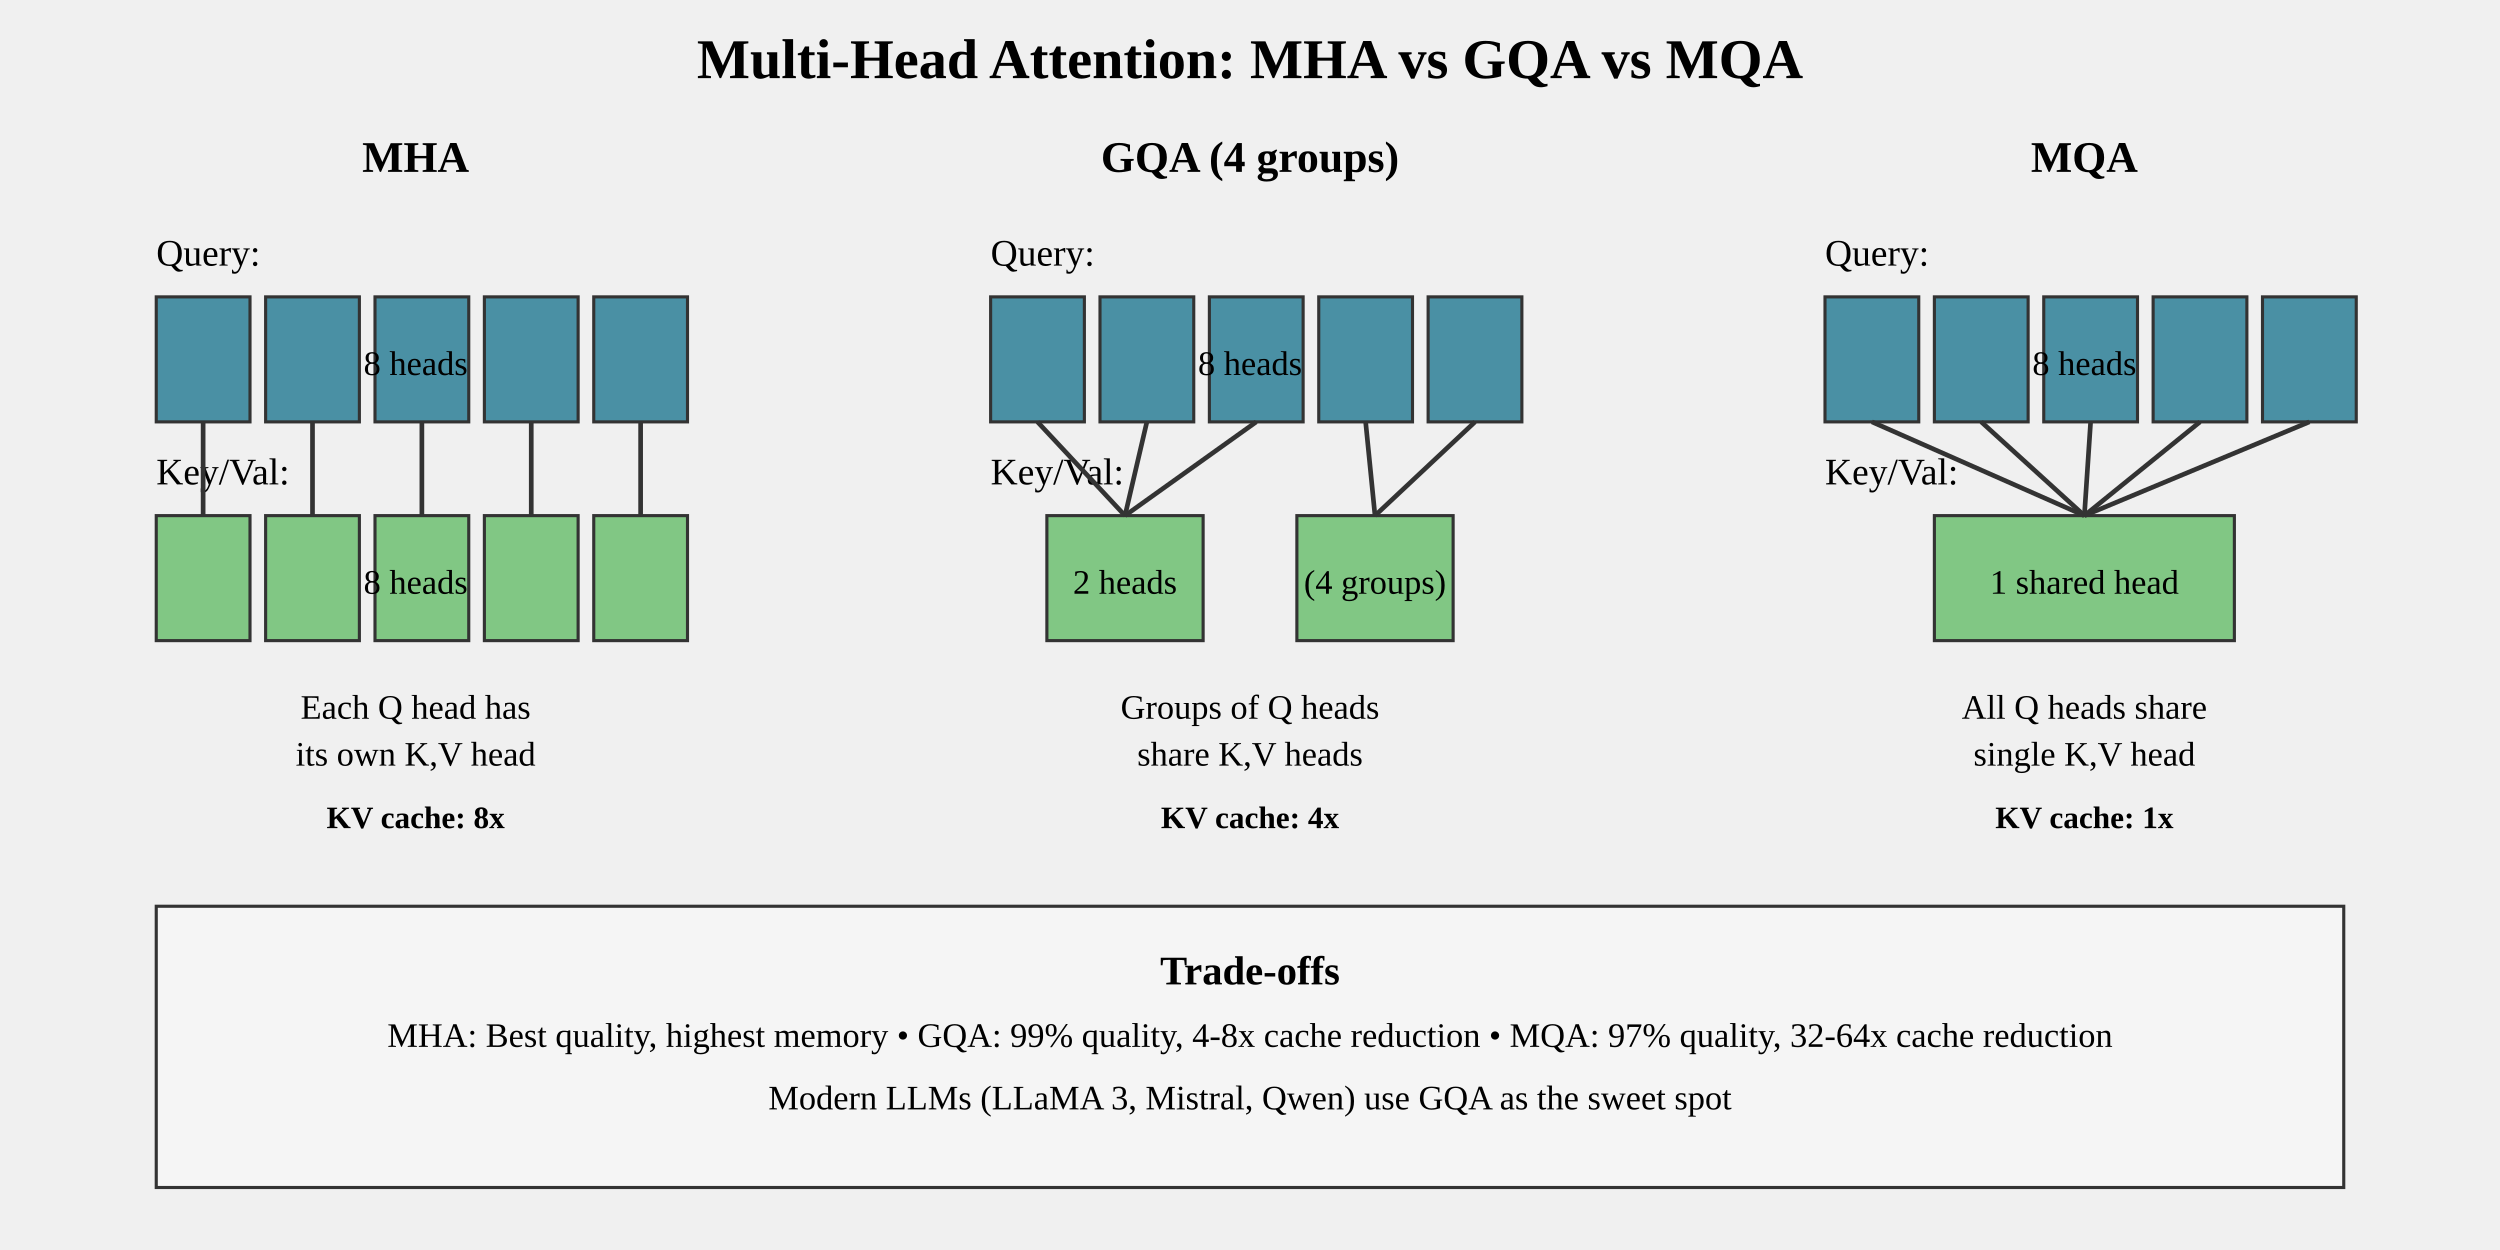
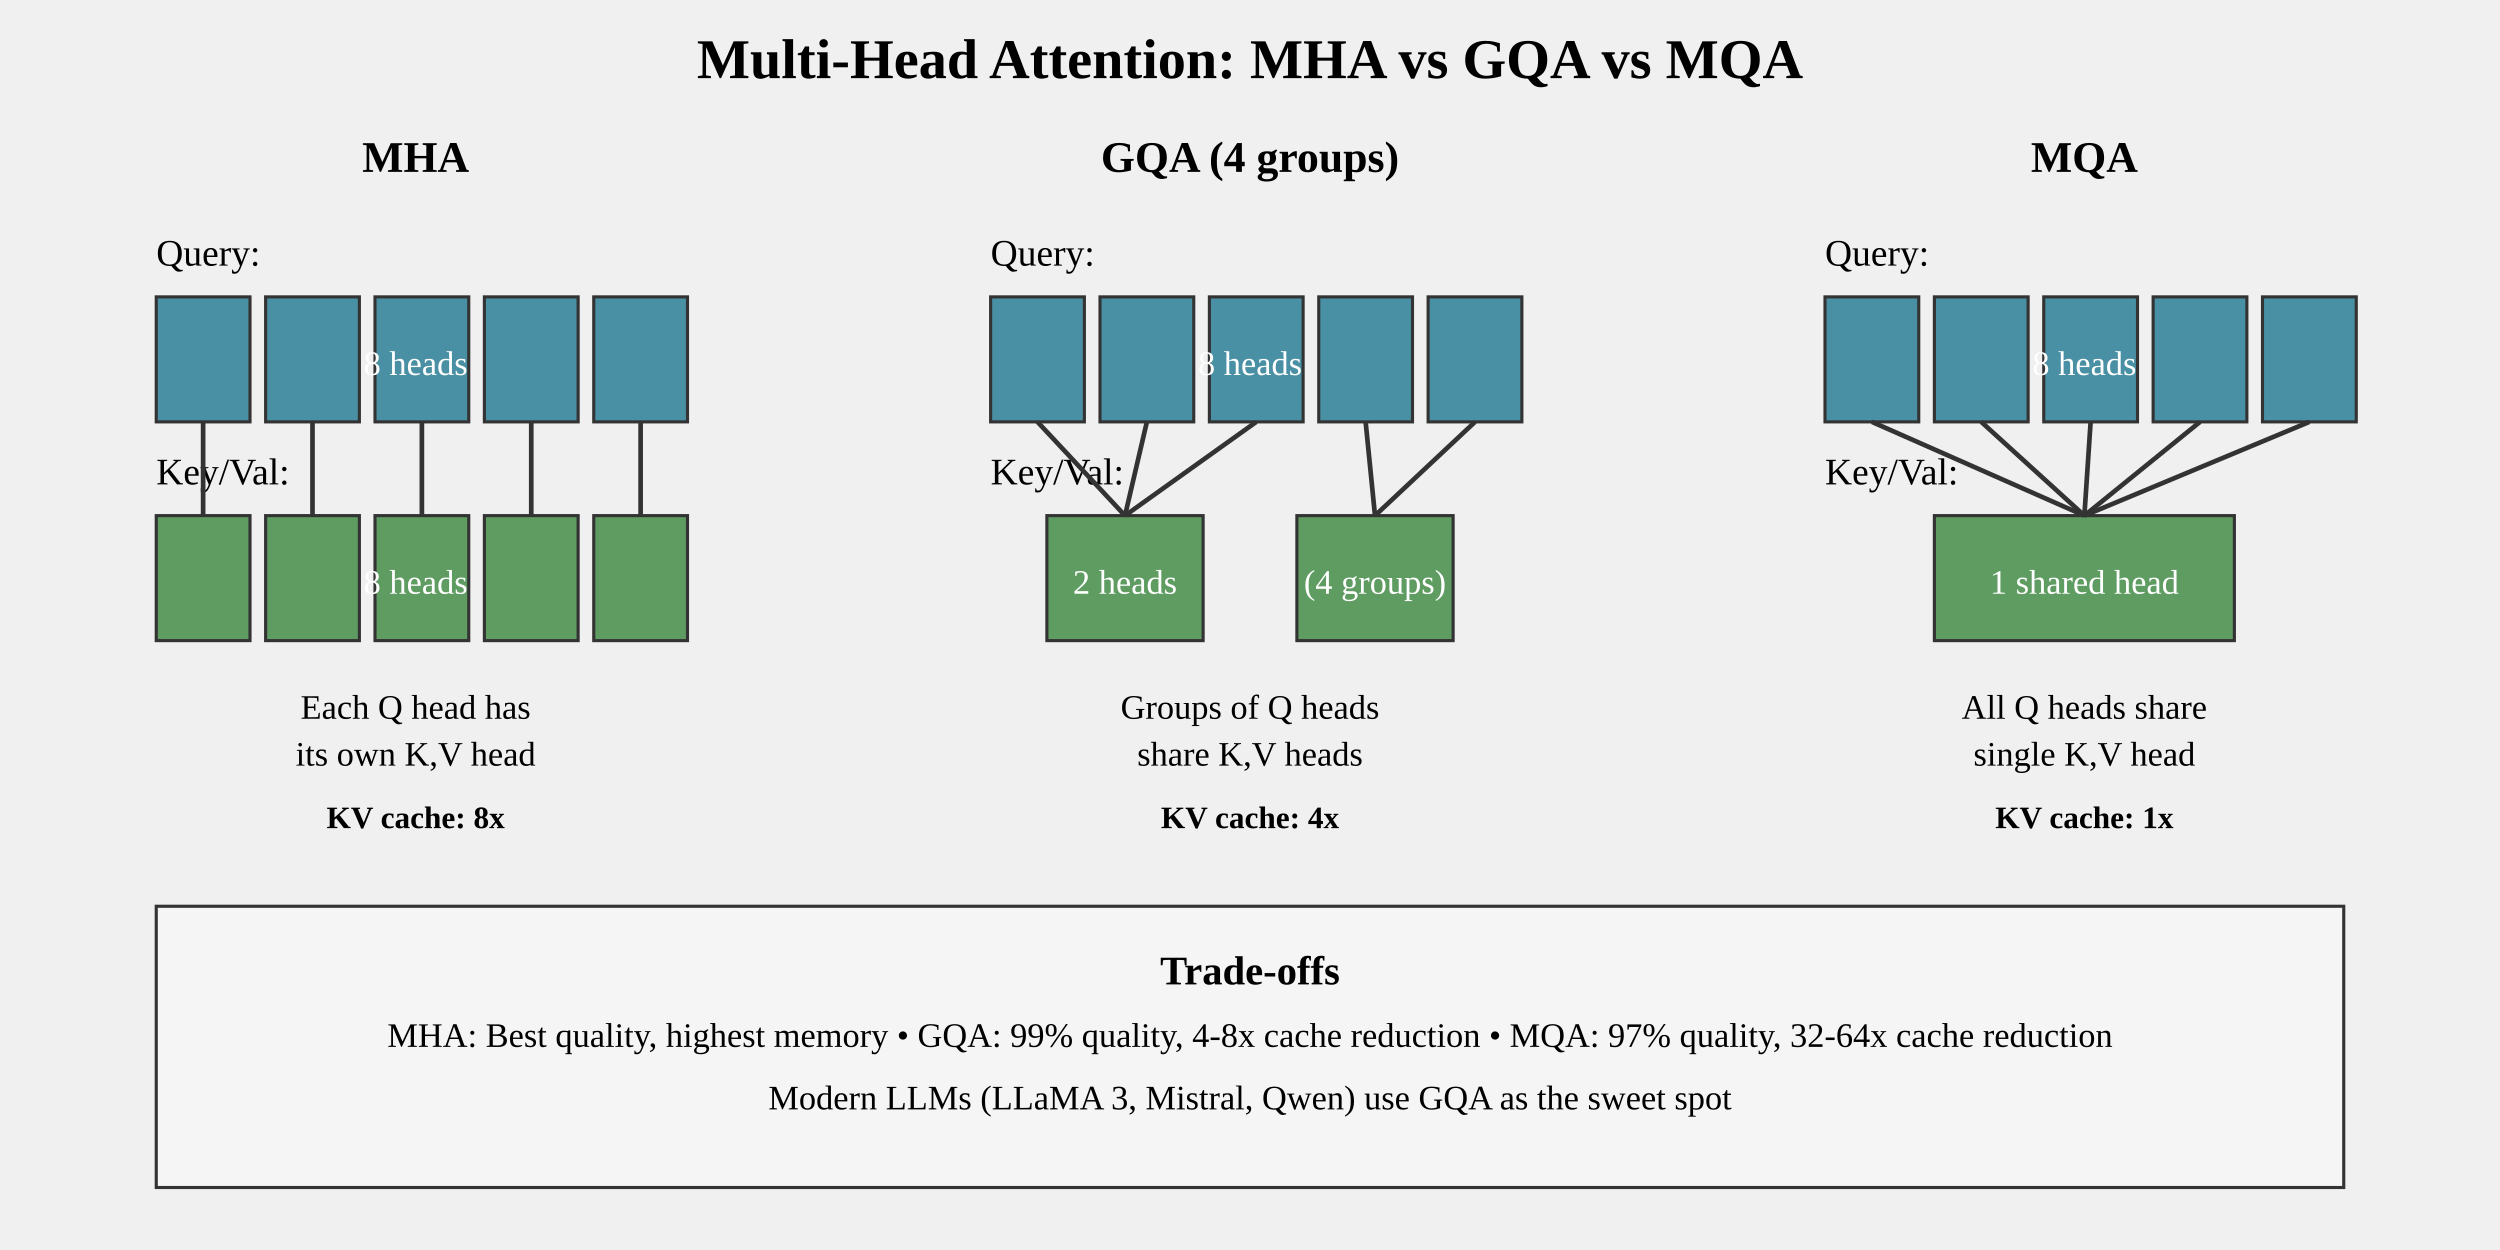
<svg xmlns="http://www.w3.org/2000/svg" viewBox="0 0 800 400">
  <style>
    /* Light mode (default) */
    text { fill: #000000; }
    .axis-text { fill: #000000; }
    .label-text { fill: #666666; }
    line[stroke="#333"] { stroke: #333333; }
    .bg-summary { fill: #f5f5f5; }

    /* Dark mode */
    @media (prefers-color-scheme: dark) {
      text { fill: #ffffff; }
      .axis-text { fill: #ffffff; }
      .label-text { fill: #cccccc; }
      line[stroke="#333"] { stroke: #cccccc; }
      .bg-summary { fill: #2d2d2d; }

      /* Keep white text white in dark mode (for colored backgrounds) */
      text[fill="#fff"],
      text[fill="#ffffff"],
      text[fill="white"] {
        fill: #ffffff;
      }

      /* Keep colored text readable in dark mode */
      text[fill="#E57373"] { fill: #ef5350; }
      text[fill="#81C784"] { fill: #66bb6a; }
      text[fill="#FFB74D"] { fill: #ffa726; }
      text[fill="#4A90A4"] { fill: #4fc3f7; }
+ 
+       /* Darken colored backgrounds in dark mode */
+       rect[fill="#4A90A4"] { fill: #2d5f6f; }
+       rect[fill="#5E9C62"] { fill: #3d6642; }
    }
  </style>
  <text x="400" y="25" font-size="18" font-weight="bold" text-anchor="middle" fill="#333">
    Multi-Head Attention: MHA vs GQA vs MQA
  </text>
  <g id="mha">
    <text x="133" y="55" font-size="14" font-weight="bold" text-anchor="middle" fill="#333">MHA</text>
    <text x="50" y="85" font-size="12" fill="#666">Query:</text>
    <rect x="50" y="95" width="30" height="40" fill="#4A90A4" stroke="#333" stroke-width="1" />
    <rect x="85" y="95" width="30" height="40" fill="#4A90A4" stroke="#333" stroke-width="1" />
    <rect x="120" y="95" width="30" height="40" fill="#4A90A4" stroke="#333" stroke-width="1" />
    <rect x="155" y="95" width="30" height="40" fill="#4A90A4" stroke="#333" stroke-width="1" />
    <rect x="190" y="95" width="30" height="40" fill="#4A90A4" stroke="#333" stroke-width="1" />
-     <text x="133" y="120" font-size="11" text-anchor="middle" fill="#fff">8 heads</text>
+     <text x="133" y="120" font-size="11" text-anchor="middle" style="fill: #fff !important">8 heads</text>
    <text x="50" y="155" font-size="12" fill="#666">Key/Val:</text>
-     <rect x="50" y="165" width="30" height="40" fill="#81C784" stroke="#333" stroke-width="1" />
-     <rect x="85" y="165" width="30" height="40" fill="#81C784" stroke="#333" stroke-width="1" />
-     <rect x="120" y="165" width="30" height="40" fill="#81C784" stroke="#333" stroke-width="1" />
-     <rect x="155" y="165" width="30" height="40" fill="#81C784" stroke="#333" stroke-width="1" />
-     <rect x="190" y="165" width="30" height="40" fill="#81C784" stroke="#333" stroke-width="1" />
-     <text x="133" y="190" font-size="11" text-anchor="middle" fill="#fff">8 heads</text>
+     <rect x="50" y="165" width="30" height="40" fill="#5E9C62" stroke="#333" stroke-width="1" />
+     <rect x="85" y="165" width="30" height="40" fill="#5E9C62" stroke="#333" stroke-width="1" />
+     <rect x="120" y="165" width="30" height="40" fill="#5E9C62" stroke="#333" stroke-width="1" />
+     <rect x="155" y="165" width="30" height="40" fill="#5E9C62" stroke="#333" stroke-width="1" />
+     <rect x="190" y="165" width="30" height="40" fill="#5E9C62" stroke="#333" stroke-width="1" />
+     <text x="133" y="190" font-size="11" text-anchor="middle" style="fill: #fff !important">8 heads</text>
    <line x1="65" y1="135" x2="65" y2="165" stroke="#333" stroke-width="1.5" />
    <line x1="100" y1="135" x2="100" y2="165" stroke="#333" stroke-width="1.5" />
    <line x1="135" y1="135" x2="135" y2="165" stroke="#333" stroke-width="1.5" />
    <line x1="170" y1="135" x2="170" y2="165" stroke="#333" stroke-width="1.5" />
    <line x1="205" y1="135" x2="205" y2="165" stroke="#333" stroke-width="1.5" />
    <text x="133" y="230" font-size="11" text-anchor="middle" fill="#333">Each Q head has</text>
    <text x="133" y="245" font-size="11" text-anchor="middle" fill="#333">its own K,V head</text>
    <text x="133" y="265" font-size="10" font-weight="bold" text-anchor="middle" fill="#E57373">KV cache: 8x</text>
  </g>
  <g id="gqa">
    <text x="400" y="55" font-size="14" font-weight="bold" text-anchor="middle" fill="#333">GQA (4 groups)</text>
    <text x="317" y="85" font-size="12" fill="#666">Query:</text>
    <rect x="317" y="95" width="30" height="40" fill="#4A90A4" stroke="#333" stroke-width="1" />
    <rect x="352" y="95" width="30" height="40" fill="#4A90A4" stroke="#333" stroke-width="1" />
    <rect x="387" y="95" width="30" height="40" fill="#4A90A4" stroke="#333" stroke-width="1" />
    <rect x="422" y="95" width="30" height="40" fill="#4A90A4" stroke="#333" stroke-width="1" />
    <rect x="457" y="95" width="30" height="40" fill="#4A90A4" stroke="#333" stroke-width="1" />
-     <text x="400" y="120" font-size="11" text-anchor="middle" fill="#fff">8 heads</text>
+     <text x="400" y="120" font-size="11" text-anchor="middle" style="fill: #fff !important">8 heads</text>
    <text x="317" y="155" font-size="12" fill="#666">Key/Val:</text>
-     <rect x="335" y="165" width="50" height="40" fill="#81C784" stroke="#333" stroke-width="1" />
-     <rect x="415" y="165" width="50" height="40" fill="#81C784" stroke="#333" stroke-width="1" />
-     <text x="360" y="190" font-size="11" text-anchor="middle" fill="#fff">2 heads</text>
-     <text x="440" y="190" font-size="11" text-anchor="middle" fill="#fff">(4 groups)</text>
+     <rect x="335" y="165" width="50" height="40" fill="#5E9C62" stroke="#333" stroke-width="1" />
+     <rect x="415" y="165" width="50" height="40" fill="#5E9C62" stroke="#333" stroke-width="1" />
+     <text x="360" y="190" font-size="11" text-anchor="middle" style="fill: #fff !important">2 heads</text>
+     <text x="440" y="190" font-size="11" text-anchor="middle" style="fill: #fff !important">(4 groups)</text>
    <line x1="332" y1="135" x2="360" y2="165" stroke="#333" stroke-width="1.5" />
    <line x1="367" y1="135" x2="360" y2="165" stroke="#333" stroke-width="1.5" />
    <line x1="402" y1="135" x2="360" y2="165" stroke="#333" stroke-width="1.5" />
    <line x1="437" y1="135" x2="440" y2="165" stroke="#333" stroke-width="1.5" />
    <line x1="472" y1="135" x2="440" y2="165" stroke="#333" stroke-width="1.5" />
    <text x="400" y="230" font-size="11" text-anchor="middle" fill="#333">Groups of Q heads</text>
    <text x="400" y="245" font-size="11" text-anchor="middle" fill="#333">share K,V heads</text>
    <text x="400" y="265" font-size="10" font-weight="bold" text-anchor="middle" fill="#4A90A4">KV cache: 4x</text>
  </g>
  <g id="mqa">
    <text x="667" y="55" font-size="14" font-weight="bold" text-anchor="middle" fill="#333">MQA</text>
    <text x="584" y="85" font-size="12" fill="#666">Query:</text>
    <rect x="584" y="95" width="30" height="40" fill="#4A90A4" stroke="#333" stroke-width="1" />
    <rect x="619" y="95" width="30" height="40" fill="#4A90A4" stroke="#333" stroke-width="1" />
    <rect x="654" y="95" width="30" height="40" fill="#4A90A4" stroke="#333" stroke-width="1" />
    <rect x="689" y="95" width="30" height="40" fill="#4A90A4" stroke="#333" stroke-width="1" />
    <rect x="724" y="95" width="30" height="40" fill="#4A90A4" stroke="#333" stroke-width="1" />
-     <text x="667" y="120" font-size="11" text-anchor="middle" fill="#fff">8 heads</text>
+     <text x="667" y="120" font-size="11" text-anchor="middle" style="fill: #fff !important">8 heads</text>
    <text x="584" y="155" font-size="12" fill="#666">Key/Val:</text>
-     <rect x="619" y="165" width="96" height="40" fill="#81C784" stroke="#333" stroke-width="1" />
-     <text x="667" y="190" font-size="11" text-anchor="middle" fill="#fff">1 shared head</text>
+     <rect x="619" y="165" width="96" height="40" fill="#5E9C62" stroke="#333" stroke-width="1" />
+     <text x="667" y="190" font-size="11" text-anchor="middle" style="fill: #fff !important">1 shared head</text>
    <line x1="599" y1="135" x2="667" y2="165" stroke="#333" stroke-width="1.5" />
    <line x1="634" y1="135" x2="667" y2="165" stroke="#333" stroke-width="1.5" />
    <line x1="669" y1="135" x2="667" y2="165" stroke="#333" stroke-width="1.5" />
    <line x1="704" y1="135" x2="667" y2="165" stroke="#333" stroke-width="1.5" />
    <line x1="739" y1="135" x2="667" y2="165" stroke="#333" stroke-width="1.5" />
    <text x="667" y="230" font-size="11" text-anchor="middle" fill="#333">All Q heads share</text>
    <text x="667" y="245" font-size="11" text-anchor="middle" fill="#333">single K,V head</text>
    <text x="667" y="265" font-size="10" font-weight="bold" text-anchor="middle" fill="#81C784">KV cache: 1x</text>
  </g>
  <g id="summary">
    <rect x="50" y="290" width="700" height="90" class="bg-summary" stroke="#333" stroke-width="1" />
    <text x="400" y="315" font-size="13" font-weight="bold" text-anchor="middle" fill="#333">
      Trade-offs
    </text>
    <text x="400" y="335" font-size="11" text-anchor="middle" fill="#333">
      MHA: Best quality, highest memory • GQA: 99% quality, 4-8x cache reduction • MQA: 97% quality, 32-64x cache reduction
    </text>
    <text x="400" y="355" font-size="11" text-anchor="middle" fill="#666">
      Modern LLMs (LLaMA 3, Mistral, Qwen) use GQA as the sweet spot
    </text>
  </g>
</svg>
